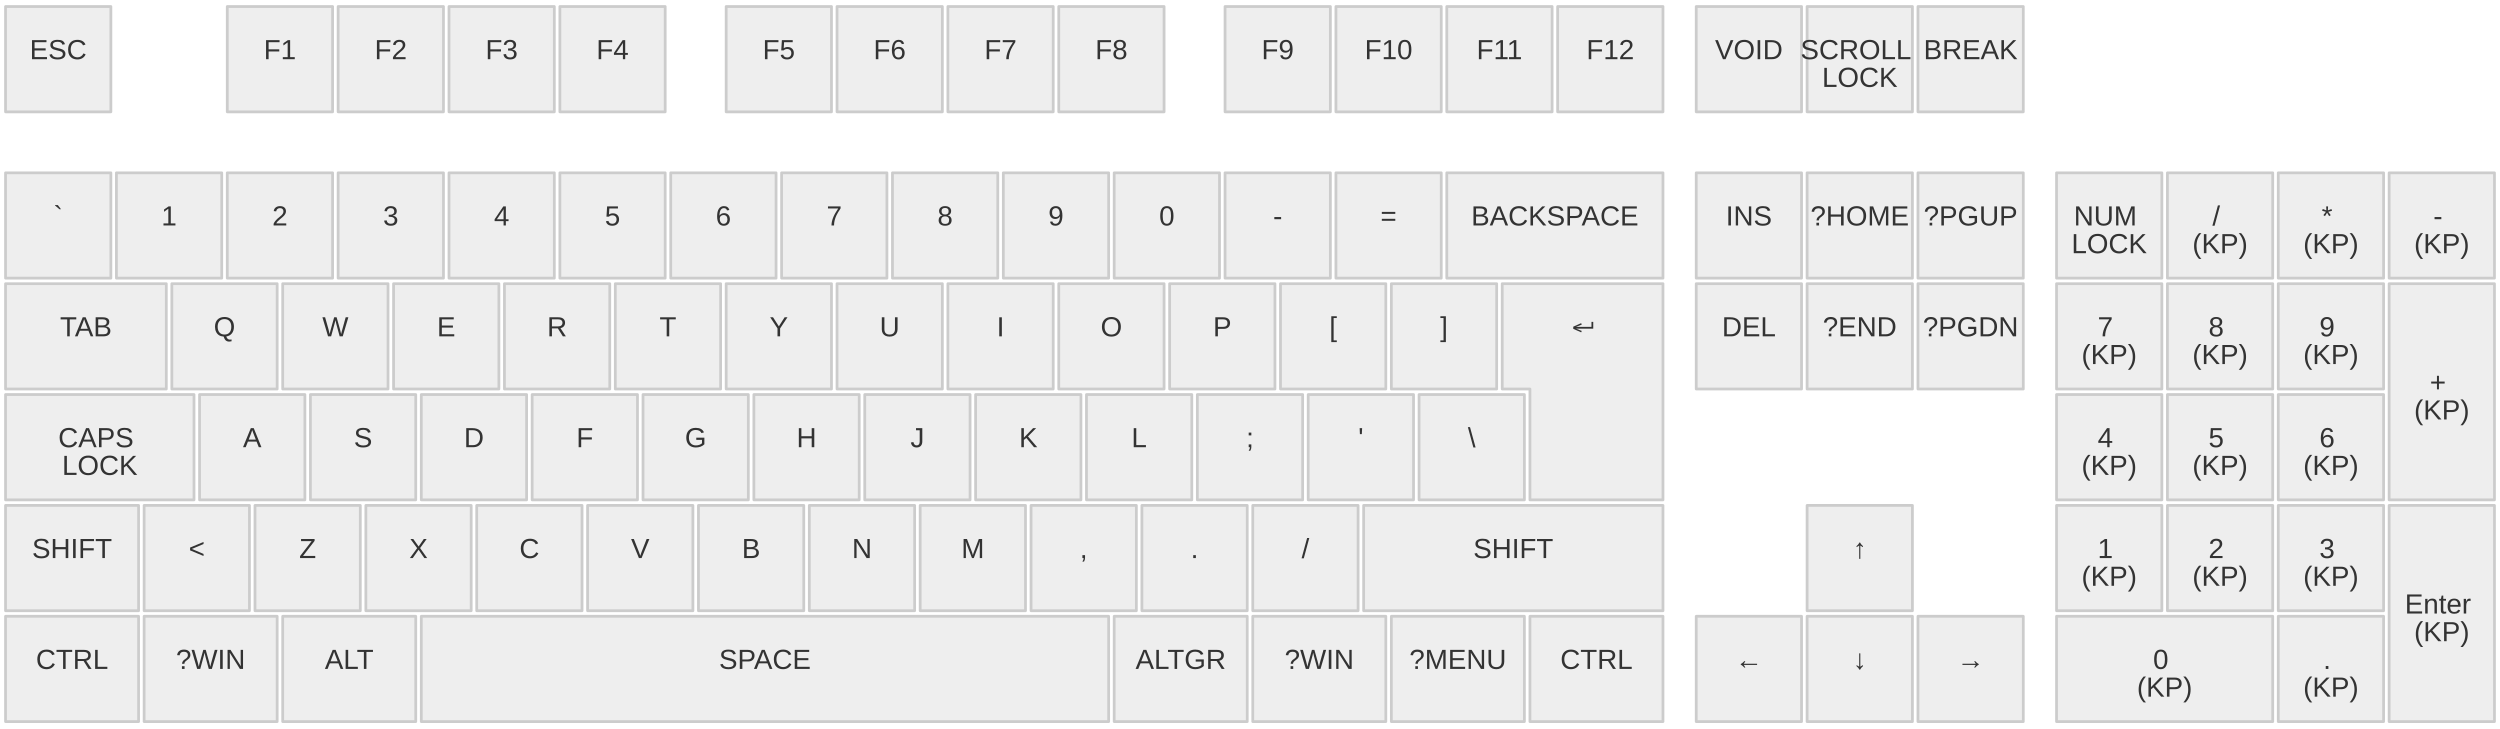
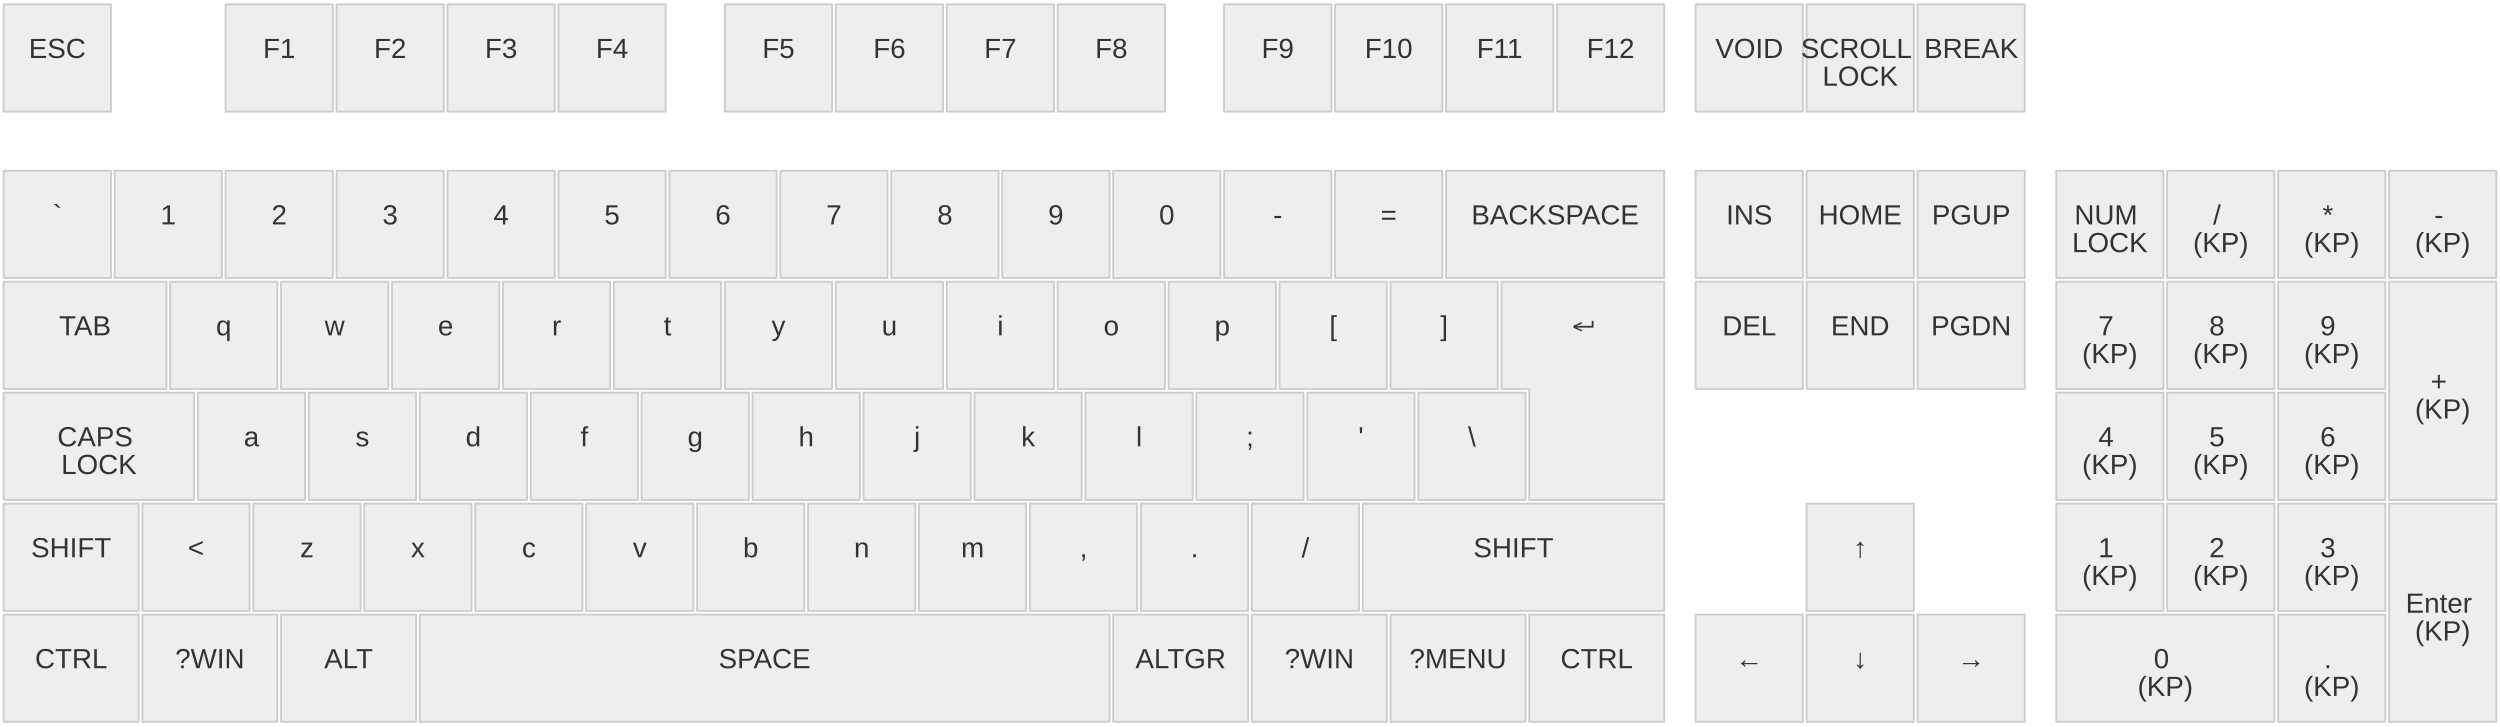
- <svg xmlns="http://www.w3.org/2000/svg" width="903.0" height="263.0" viewBox="-1 -1 902.0 262.0">
-   <g font-family="Arial" font-size="10px" font-size-adjust="0.518">
+ <svg xmlns="http://www.w3.org/2000/svg" width="1353.0" height="393.0" viewBox="-1 -1 1352.0 392.0">
+   <g font-family="Arial" font-size="15px" font-size-adjust="0.518">
    <g fill="#eee" stroke="#ccc" stroke-linejoin="round">
-       <rect x="1" y="1" width="38" height="38" />
-       <rect x="81" y="1" width="38" height="38" />
-       <rect x="121" y="1" width="38" height="38" />
-       <rect x="161" y="1" width="38" height="38" />
-       <rect x="201" y="1" width="38" height="38" />
-       <rect x="261.0" y="1" width="38" height="38" />
-       <rect x="301.0" y="1" width="38" height="38" />
-       <rect x="341.0" y="1" width="38" height="38" />
-       <rect x="381.0" y="1" width="38" height="38" />
-       <rect x="441.0" y="1" width="38" height="38" />
-       <rect x="481.0" y="1" width="38" height="38" />
-       <rect x="521.0" y="1" width="38" height="38" />
-       <rect x="561.0" y="1" width="38" height="38" />
-       <rect x="1" y="61.0" width="38" height="38" />
-       <rect x="41" y="61.0" width="38" height="38" />
-       <rect x="81" y="61.0" width="38" height="38" />
-       <rect x="121" y="61.0" width="38" height="38" />
-       <rect x="161" y="61.0" width="38" height="38" />
-       <rect x="201" y="61.0" width="38" height="38" />
-       <rect x="241" y="61.0" width="38" height="38" />
-       <rect x="281" y="61.0" width="38" height="38" />
-       <rect x="321" y="61.0" width="38" height="38" />
-       <rect x="361" y="61.0" width="38" height="38" />
-       <rect x="401" y="61.0" width="38" height="38" />
-       <rect x="441" y="61.0" width="38" height="38" />
-       <rect x="481" y="61.0" width="38" height="38" />
-       <rect x="521" y="61.0" width="78" height="38" />
-       <rect x="1" y="101.0" width="58.0" height="38" />
-       <rect x="61.0" y="101.0" width="38" height="38" />
-       <rect x="101.0" y="101.0" width="38" height="38" />
-       <rect x="141.0" y="101.0" width="38" height="38" />
-       <rect x="181.0" y="101.0" width="38" height="38" />
-       <rect x="221.0" y="101.0" width="38" height="38" />
-       <rect x="261.0" y="101.0" width="38" height="38" />
-       <rect x="301.0" y="101.0" width="38" height="38" />
-       <rect x="341.0" y="101.0" width="38" height="38" />
-       <rect x="381.0" y="101.0" width="38" height="38" />
-       <rect x="421.0" y="101.0" width="38" height="38" />
-       <rect x="461.0" y="101.0" width="38" height="38" />
-       <rect x="501.0" y="101.0" width="38" height="38" />
-       <rect x="1" y="141.0" width="68.0" height="38" />
-       <rect x="71.0" y="141.0" width="38" height="38" />
-       <rect x="111.0" y="141.0" width="38" height="38" />
-       <rect x="151.0" y="141.0" width="38" height="38" />
-       <rect x="191.0" y="141.0" width="38" height="38" />
-       <rect x="231.0" y="141.0" width="38" height="38" />
-       <rect x="271.0" y="141.0" width="38" height="38" />
-       <rect x="311.0" y="141.0" width="38" height="38" />
-       <rect x="351.0" y="141.0" width="38" height="38" />
-       <rect x="391.0" y="141.0" width="38" height="38" />
-       <rect x="431.0" y="141.0" width="38" height="38" />
-       <rect x="471.0" y="141.0" width="38" height="38" />
-       <rect x="511.0" y="141.0" width="38" height="38" />
-       <polygon points="541.0,101.0 599.0,101.0 599.0,179.0 551.0,179.0 551.0,139.0 541.0,139.0 541.0,101.0" />
-       <rect x="1" y="181.0" width="48.0" height="38" />
-       <rect x="51.0" y="181.0" width="38" height="38" />
-       <rect x="91.0" y="181.0" width="38" height="38" />
-       <rect x="131.0" y="181.0" width="38" height="38" />
-       <rect x="171.0" y="181.0" width="38" height="38" />
-       <rect x="211.0" y="181.0" width="38" height="38" />
-       <rect x="251.0" y="181.0" width="38" height="38" />
-       <rect x="291.0" y="181.0" width="38" height="38" />
-       <rect x="331.0" y="181.0" width="38" height="38" />
-       <rect x="371.0" y="181.0" width="38" height="38" />
-       <rect x="411.0" y="181.0" width="38" height="38" />
-       <rect x="451.0" y="181.0" width="38" height="38" />
-       <rect x="491.0" y="181.0" width="108.0" height="38" />
-       <rect x="1" y="221.0" width="48.0" height="38" />
-       <rect x="51.0" y="221.0" width="48.0" height="38" />
-       <rect x="101.0" y="221.0" width="48.0" height="38" />
-       <rect x="151.0" y="221.0" width="248.0" height="38" />
-       <rect x="401.0" y="221.0" width="48.0" height="38" />
-       <rect x="451.0" y="221.0" width="48.0" height="38" />
-       <rect x="501.0" y="221.0" width="48.0" height="38" />
-       <rect x="551.0" y="221.0" width="48.0" height="38" />
-       <rect x="611.0" y="1" width="38" height="38" />
-       <rect x="651.0" y="1" width="38" height="38" />
-       <rect x="691.0" y="1" width="38" height="38" />
-       <rect x="611.0" y="61.0" width="38" height="38" />
-       <rect x="651.0" y="61.0" width="38" height="38" />
-       <rect x="691.0" y="61.0" width="38" height="38" />
-       <rect x="611.0" y="101.0" width="38" height="38" />
-       <rect x="651.0" y="101.0" width="38" height="38" />
-       <rect x="691.0" y="101.0" width="38" height="38" />
-       <rect x="651.0" y="181.0" width="38" height="38" />
-       <rect x="611.0" y="221.0" width="38" height="38" />
-       <rect x="651.0" y="221.0" width="38" height="38" />
-       <rect x="691.0" y="221.0" width="38" height="38" />
-       <rect x="741.0" y="61.0" width="38" height="38" />
-       <rect x="781.0" y="61.0" width="38" height="38" />
-       <rect x="821.0" y="61.0" width="38" height="38" />
-       <rect x="861.0" y="61.0" width="38" height="38" />
-       <rect x="741.0" y="101.0" width="38" height="38" />
-       <rect x="781.0" y="101.0" width="38" height="38" />
-       <rect x="821.0" y="101.0" width="38" height="38" />
-       <rect x="741.0" y="141.0" width="38" height="38" />
-       <rect x="781.0" y="141.0" width="38" height="38" />
-       <rect x="821.0" y="141.0" width="38" height="38" />
-       <rect x="861.0" y="101.0" width="38" height="78.0" />
-       <rect x="741.0" y="181.0" width="38" height="38" />
-       <rect x="781.0" y="181.0" width="38" height="38" />
-       <rect x="821.0" y="181.0" width="38" height="38" />
-       <rect x="741.0" y="221.0" width="78" height="38" />
-       <rect x="821.0" y="221.0" width="38" height="38" />
-       <rect x="861.0" y="181.0" width="38" height="78.0" />
+       <rect x="1" y="1" width="58" height="58" />
+       <rect x="121" y="1" width="58" height="58" />
+       <rect x="181" y="1" width="58" height="58" />
+       <rect x="241" y="1" width="58" height="58" />
+       <rect x="301" y="1" width="58" height="58" />
+       <rect x="391.0" y="1" width="58" height="58" />
+       <rect x="451.0" y="1" width="58" height="58" />
+       <rect x="511.0" y="1" width="58" height="58" />
+       <rect x="571.0" y="1" width="58" height="58" />
+       <rect x="661.0" y="1" width="58" height="58" />
+       <rect x="721.0" y="1" width="58" height="58" />
+       <rect x="781.0" y="1" width="58" height="58" />
+       <rect x="841.0" y="1" width="58" height="58" />
+       <rect x="1" y="91.0" width="58" height="58" />
+       <rect x="61" y="91.0" width="58" height="58" />
+       <rect x="121" y="91.0" width="58" height="58" />
+       <rect x="181" y="91.0" width="58" height="58" />
+       <rect x="241" y="91.0" width="58" height="58" />
+       <rect x="301" y="91.0" width="58" height="58" />
+       <rect x="361" y="91.0" width="58" height="58" />
+       <rect x="421" y="91.0" width="58" height="58" />
+       <rect x="481" y="91.0" width="58" height="58" />
+       <rect x="541" y="91.0" width="58" height="58" />
+       <rect x="601" y="91.0" width="58" height="58" />
+       <rect x="661" y="91.0" width="58" height="58" />
+       <rect x="721" y="91.0" width="58" height="58" />
+       <rect x="781" y="91.0" width="118" height="58" />
+       <rect x="1" y="151.0" width="88.0" height="58" />
+       <rect x="91.0" y="151.0" width="58" height="58" />
+       <rect x="151.0" y="151.0" width="58" height="58" />
+       <rect x="211.0" y="151.0" width="58" height="58" />
+       <rect x="271.0" y="151.0" width="58" height="58" />
+       <rect x="331.0" y="151.0" width="58" height="58" />
+       <rect x="391.0" y="151.0" width="58" height="58" />
+       <rect x="451.0" y="151.0" width="58" height="58" />
+       <rect x="511.0" y="151.0" width="58" height="58" />
+       <rect x="571.0" y="151.0" width="58" height="58" />
+       <rect x="631.0" y="151.0" width="58" height="58" />
+       <rect x="691.0" y="151.0" width="58" height="58" />
+       <rect x="751.0" y="151.0" width="58" height="58" />
+       <rect x="1" y="211.0" width="103.0" height="58" />
+       <rect x="106.0" y="211.0" width="58" height="58" />
+       <rect x="166.0" y="211.0" width="58" height="58" />
+       <rect x="226.0" y="211.0" width="58" height="58" />
+       <rect x="286.0" y="211.0" width="58" height="58" />
+       <rect x="346.0" y="211.0" width="58" height="58" />
+       <rect x="406.0" y="211.0" width="58" height="58" />
+       <rect x="466.0" y="211.0" width="58" height="58" />
+       <rect x="526.0" y="211.0" width="58" height="58" />
+       <rect x="586.0" y="211.0" width="58" height="58" />
+       <rect x="646.0" y="211.0" width="58" height="58" />
+       <rect x="706.0" y="211.0" width="58" height="58" />
+       <rect x="766.0" y="211.0" width="58" height="58" />
+       <polygon points="811.0,151.0 899.0,151.0 899.0,269.0 826.0,269.0 826.0,209.0 811.0,209.0 811.0,151.0" />
+       <rect x="1" y="271.0" width="73.0" height="58" />
+       <rect x="76.0" y="271.0" width="58" height="58" />
+       <rect x="136.0" y="271.0" width="58" height="58" />
+       <rect x="196.0" y="271.0" width="58" height="58" />
+       <rect x="256.0" y="271.0" width="58" height="58" />
+       <rect x="316.0" y="271.0" width="58" height="58" />
+       <rect x="376.0" y="271.0" width="58" height="58" />
+       <rect x="436.0" y="271.0" width="58" height="58" />
+       <rect x="496.0" y="271.0" width="58" height="58" />
+       <rect x="556.0" y="271.0" width="58" height="58" />
+       <rect x="616.0" y="271.0" width="58" height="58" />
+       <rect x="676.0" y="271.0" width="58" height="58" />
+       <rect x="736.0" y="271.0" width="163.0" height="58" />
+       <rect x="1" y="331.0" width="73.0" height="58" />
+       <rect x="76.0" y="331.0" width="73.0" height="58" />
+       <rect x="151.0" y="331.0" width="73.0" height="58" />
+       <rect x="226.0" y="331.0" width="373.0" height="58" />
+       <rect x="601.0" y="331.0" width="73.0" height="58" />
+       <rect x="676.0" y="331.0" width="73.0" height="58" />
+       <rect x="751.0" y="331.0" width="73.0" height="58" />
+       <rect x="826.0" y="331.0" width="73.0" height="58" />
+       <rect x="916.0" y="1" width="58" height="58" />
+       <rect x="976.0" y="1" width="58" height="58" />
+       <rect x="1036.0" y="1" width="58" height="58" />
+       <rect x="916.0" y="91.0" width="58" height="58" />
+       <rect x="976.0" y="91.0" width="58" height="58" />
+       <rect x="1036.0" y="91.0" width="58" height="58" />
+       <rect x="916.0" y="151.0" width="58" height="58" />
+       <rect x="976.0" y="151.0" width="58" height="58" />
+       <rect x="1036.0" y="151.0" width="58" height="58" />
+       <rect x="976.0" y="271.0" width="58" height="58" />
+       <rect x="916.0" y="331.0" width="58" height="58" />
+       <rect x="976.0" y="331.0" width="58" height="58" />
+       <rect x="1036.0" y="331.0" width="58" height="58" />
+       <rect x="1111.0" y="91.0" width="58" height="58" />
+       <rect x="1171.0" y="91.0" width="58" height="58" />
+       <rect x="1231.0" y="91.0" width="58" height="58" />
+       <rect x="1291.0" y="91.0" width="58" height="58" />
+       <rect x="1111.0" y="151.0" width="58" height="58" />
+       <rect x="1171.0" y="151.0" width="58" height="58" />
+       <rect x="1231.0" y="151.0" width="58" height="58" />
+       <rect x="1111.0" y="211.0" width="58" height="58" />
+       <rect x="1171.0" y="211.0" width="58" height="58" />
+       <rect x="1231.0" y="211.0" width="58" height="58" />
+       <rect x="1291.0" y="151.0" width="58" height="118.0" />
+       <rect x="1111.0" y="271.0" width="58" height="58" />
+       <rect x="1171.0" y="271.0" width="58" height="58" />
+       <rect x="1231.0" y="271.0" width="58" height="58" />
+       <rect x="1111.0" y="331.0" width="118" height="58" />
+       <rect x="1231.0" y="331.0" width="58" height="58" />
+       <rect x="1291.0" y="271.0" width="58" height="118.0" />
    </g>
    <g fill="#333" text-anchor="middle" text-align="center">
-       <text x="20.0" y="20.0">ESC</text>
-       <text x="100.0" y="20.0">F1</text>
-       <text x="140.0" y="20.0">F2</text>
-       <text x="180.0" y="20.0">F3</text>
-       <text x="220.0" y="20.0">F4</text>
-       <text x="280.0" y="20.0">F5</text>
-       <text x="320.0" y="20.0">F6</text>
-       <text x="360.0" y="20.0">F7</text>
-       <text x="400.0" y="20.0">F8</text>
-       <text x="460.0" y="20.0">F9</text>
-       <text x="500.0" y="20.0">F10</text>
-       <text x="540.0" y="20.0">F11</text>
-       <text x="580.0" y="20.0">F12</text>
-       <text x="20.0" y="80.0">`</text>
-       <text x="60.0" y="80.0">1</text>
-       <text x="100.0" y="80.0">2</text>
-       <text x="140.0" y="80.0">3</text>
-       <text x="180.0" y="80.0">4</text>
-       <text x="220.0" y="80.0">5</text>
-       <text x="260.0" y="80.0">6</text>
-       <text x="300.0" y="80.0">7</text>
-       <text x="340.0" y="80.0">8</text>
-       <text x="380.0" y="80.0">9</text>
-       <text x="420.0" y="80.0">0</text>
-       <text x="460.0" y="80.0">-</text>
-       <text x="500.0" y="80.0">=</text>
-       <text x="560.0" y="80.0">BACKSPACE</text>
-       <text x="30.0" y="120.0">TAB</text>
-       <text x="80.0" y="120.0">Q</text>
-       <text x="120.0" y="120.0">W</text>
-       <text x="160.0" y="120.0">E</text>
-       <text x="200.0" y="120.0">R</text>
-       <text x="240.0" y="120.0">T</text>
-       <text x="280.0" y="120.0">Y</text>
-       <text x="320.0" y="120.0">U</text>
-       <text x="360.0" y="120.0">I</text>
-       <text x="400.0" y="120.0">O</text>
-       <text x="440.0" y="120.0">P</text>
-       <text x="480.0" y="120.0">[</text>
-       <text x="520.0" y="120.0">]</text>
-       <text x="35.0" y="160.0">
-         <tspan x="35.0" dy="0">CAPS</tspan>
-         <tspan x="35.0" dy="1em">LOCK</tspan>
-       </text>
-       <text x="90.0" y="160.0">A</text>
-       <text x="130.0" y="160.0">S</text>
-       <text x="170.0" y="160.0">D</text>
-       <text x="210.0" y="160.0">F</text>
-       <text x="250.0" y="160.0">G</text>
-       <text x="290.0" y="160.0">H</text>
-       <text x="330.0" y="160.0">J</text>
-       <text x="370.0" y="160.0">K</text>
-       <text x="410.0" y="160.0">L</text>
-       <text x="450.0" y="160.0">;</text>
-       <text x="490.0" y="160.0">'</text>
-       <text x="530.0" y="160.0">\</text>
-       <text x="570.0" y="120.0">↵</text>
-       <text x="25.0" y="200.0">SHIFT</text>
-       <text x="70.0" y="200.0">&lt;</text>
-       <text x="110.0" y="200.0">Z</text>
-       <text x="150.0" y="200.0">X</text>
-       <text x="190.0" y="200.0">C</text>
-       <text x="230.0" y="200.0">V</text>
-       <text x="270.0" y="200.0">B</text>
-       <text x="310.0" y="200.0">N</text>
-       <text x="350.0" y="200.0">M</text>
-       <text x="390.0" y="200.0">,</text>
-       <text x="430.0" y="200.0">.</text>
-       <text x="470.0" y="200.0">/</text>
-       <text x="545.0" y="200.0">SHIFT</text>
-       <text x="25.0" y="240.0">CTRL</text>
-       <text x="75.0" y="240.0">?WIN</text>
-       <text x="125.0" y="240.0">ALT</text>
-       <text x="275.0" y="240.0">SPACE</text>
-       <text x="425.0" y="240.0">ALTGR</text>
-       <text x="475.0" y="240.0">?WIN</text>
-       <text x="525.0" y="240.0">?MENU</text>
-       <text x="575.0" y="240.0">CTRL</text>
-       <text x="630.0" y="20.0">VOID</text>
-       <text x="670.0" y="20.0">
-         <tspan x="670.0" dy="0">SCROLL</tspan>
-         <tspan x="670.0" dy="1em">LOCK</tspan>
-       </text>
-       <text x="710.0" y="20.0">BREAK</text>
-       <text x="630.0" y="80.0">INS</text>
-       <text x="670.0" y="80.0">?HOME</text>
-       <text x="710.0" y="80.0">?PGUP</text>
-       <text x="630.0" y="120.0">DEL</text>
-       <text x="670.0" y="120.0">?END</text>
-       <text x="710.0" y="120.0">?PGDN</text>
-       <text x="670.0" y="200.0">↑</text>
-       <text x="630.0" y="240.0">←</text>
-       <text x="670.0" y="240.0">↓</text>
-       <text x="710.0" y="240.0">→</text>
-       <text x="760.0" y="80.0">
-         <tspan x="760.0" dy="0">NUM</tspan>
-         <tspan x="760.0" dy="1em">LOCK</tspan>
-       </text>
-       <text x="800.0" y="80.0">
-         <tspan x="800.0" dy="0">/</tspan>
-         <tspan x="800.0" dy="1em">(KP)</tspan>
-       </text>
-       <text x="840.0" y="80.0">
-         <tspan x="840.0" dy="0">*</tspan>
-         <tspan x="840.0" dy="1em">(KP)</tspan>
-       </text>
-       <text x="880.0" y="80.0">
-         <tspan x="880.0" dy="0">-</tspan>
-         <tspan x="880.0" dy="1em">(KP)</tspan>
-       </text>
-       <text x="760.0" y="120.0">
-         <tspan x="760.0" dy="0">7</tspan>
-         <tspan x="760.0" dy="1em">(KP)</tspan>
-       </text>
-       <text x="800.0" y="120.0">
-         <tspan x="800.0" dy="0">8</tspan>
-         <tspan x="800.0" dy="1em">(KP)</tspan>
-       </text>
-       <text x="840.0" y="120.0">
-         <tspan x="840.0" dy="0">9</tspan>
-         <tspan x="840.0" dy="1em">(KP)</tspan>
-       </text>
-       <text x="760.0" y="160.0">
-         <tspan x="760.0" dy="0">4</tspan>
-         <tspan x="760.0" dy="1em">(KP)</tspan>
-       </text>
-       <text x="800.0" y="160.0">
-         <tspan x="800.0" dy="0">5</tspan>
-         <tspan x="800.0" dy="1em">(KP)</tspan>
-       </text>
-       <text x="840.0" y="160.0">
-         <tspan x="840.0" dy="0">6</tspan>
-         <tspan x="840.0" dy="1em">(KP)</tspan>
-       </text>
-       <text x="880.0" y="140.0">
-         <tspan x="880.0" dy="0">+</tspan>
-         <tspan x="880.0" dy="1em">(KP)</tspan>
-       </text>
-       <text x="760.0" y="200.0">
-         <tspan x="760.0" dy="0">1</tspan>
-         <tspan x="760.0" dy="1em">(KP)</tspan>
-       </text>
-       <text x="800.0" y="200.0">
-         <tspan x="800.0" dy="0">2</tspan>
-         <tspan x="800.0" dy="1em">(KP)</tspan>
-       </text>
-       <text x="840.0" y="200.0">
-         <tspan x="840.0" dy="0">3</tspan>
-         <tspan x="840.0" dy="1em">(KP)</tspan>
-       </text>
-       <text x="780.0" y="240.0">
-         <tspan x="780.0" dy="0">0</tspan>
-         <tspan x="780.0" dy="1em">(KP)</tspan>
-       </text>
-       <text x="840.0" y="240.0">
-         <tspan x="840.0" dy="0">.</tspan>
-         <tspan x="840.0" dy="1em">(KP)</tspan>
-       </text>
-       <text x="880.0" y="220.0">
-         <tspan x="880.0" dy="0">Enter</tspan>
-         <tspan x="880.0" dy="1em">(KP)</tspan>
+       <text x="30.0" y="30.0">ESC</text>
+       <text x="150.0" y="30.0">F1</text>
+       <text x="210.0" y="30.0">F2</text>
+       <text x="270.0" y="30.0">F3</text>
+       <text x="330.0" y="30.0">F4</text>
+       <text x="420.0" y="30.0">F5</text>
+       <text x="480.0" y="30.0">F6</text>
+       <text x="540.0" y="30.0">F7</text>
+       <text x="600.0" y="30.0">F8</text>
+       <text x="690.0" y="30.0">F9</text>
+       <text x="750.0" y="30.0">F10</text>
+       <text x="810.0" y="30.0">F11</text>
+       <text x="870.0" y="30.0">F12</text>
+       <text x="30.0" y="120.0">`</text>
+       <text x="90.0" y="120.0">1</text>
+       <text x="150.0" y="120.0">2</text>
+       <text x="210.0" y="120.0">3</text>
+       <text x="270.0" y="120.0">4</text>
+       <text x="330.0" y="120.0">5</text>
+       <text x="390.0" y="120.0">6</text>
+       <text x="450.0" y="120.0">7</text>
+       <text x="510.0" y="120.0">8</text>
+       <text x="570.0" y="120.0">9</text>
+       <text x="630.0" y="120.0">0</text>
+       <text x="690.0" y="120.0">-</text>
+       <text x="750.0" y="120.0">=</text>
+       <text x="840.0" y="120.0">BACKSPACE</text>
+       <text x="45.0" y="180.0">TAB</text>
+       <text x="120.0" y="180.0">q</text>
+       <text x="180.0" y="180.0">w</text>
+       <text x="240.0" y="180.0">e</text>
+       <text x="300.0" y="180.0">r</text>
+       <text x="360.0" y="180.0">t</text>
+       <text x="420.0" y="180.0">y</text>
+       <text x="480.0" y="180.0">u</text>
+       <text x="540.0" y="180.0">i</text>
+       <text x="600.0" y="180.0">o</text>
+       <text x="660.0" y="180.0">p</text>
+       <text x="720.0" y="180.0">[</text>
+       <text x="780.0" y="180.0">]</text>
+       <text x="52.5" y="240.0">
+         <tspan x="52.5" dy="0">CAPS</tspan>
+         <tspan x="52.5" dy="1em">LOCK</tspan>
+       </text>
+       <text x="135.0" y="240.0">a</text>
+       <text x="195.0" y="240.0">s</text>
+       <text x="255.0" y="240.0">d</text>
+       <text x="315.0" y="240.0">f</text>
+       <text x="375.0" y="240.0">g</text>
+       <text x="435.0" y="240.0">h</text>
+       <text x="495.0" y="240.0">j</text>
+       <text x="555.0" y="240.0">k</text>
+       <text x="615.0" y="240.0">l</text>
+       <text x="675.0" y="240.0">;</text>
+       <text x="735.0" y="240.0">'</text>
+       <text x="795.0" y="240.0">\</text>
+       <text x="855.0" y="180.0">↵</text>
+       <text x="37.5" y="300.0">SHIFT</text>
+       <text x="105.0" y="300.0">&lt;</text>
+       <text x="165.0" y="300.0">z</text>
+       <text x="225.0" y="300.0">x</text>
+       <text x="285.0" y="300.0">c</text>
+       <text x="345.0" y="300.0">v</text>
+       <text x="405.0" y="300.0">b</text>
+       <text x="465.0" y="300.0">n</text>
+       <text x="525.0" y="300.0">m</text>
+       <text x="585.0" y="300.0">,</text>
+       <text x="645.0" y="300.0">.</text>
+       <text x="705.0" y="300.0">/</text>
+       <text x="817.5" y="300.0">SHIFT</text>
+       <text x="37.5" y="360.0">CTRL</text>
+       <text x="112.5" y="360.0">?WIN</text>
+       <text x="187.5" y="360.0">ALT</text>
+       <text x="412.5" y="360.0">SPACE</text>
+       <text x="637.5" y="360.0">ALTGR</text>
+       <text x="712.5" y="360.0">?WIN</text>
+       <text x="787.5" y="360.0">?MENU</text>
+       <text x="862.5" y="360.0">CTRL</text>
+       <text x="945.0" y="30.0">VOID</text>
+       <text x="1005.0" y="30.0">
+         <tspan x="1005.0" dy="0">SCROLL</tspan>
+         <tspan x="1005.0" dy="1em">LOCK</tspan>
+       </text>
+       <text x="1065.0" y="30.0">BREAK</text>
+       <text x="945.0" y="120.0">INS</text>
+       <text x="1005.0" y="120.0">HOME</text>
+       <text x="1065.0" y="120.0">PGUP</text>
+       <text x="945.0" y="180.0">DEL</text>
+       <text x="1005.0" y="180.0">END</text>
+       <text x="1065.0" y="180.0">PGDN</text>
+       <text x="1005.0" y="300.0">↑</text>
+       <text x="945.0" y="360.0">←</text>
+       <text x="1005.0" y="360.0">↓</text>
+       <text x="1065.0" y="360.0">→</text>
+       <text x="1140.0" y="120.0">
+         <tspan x="1140.0" dy="0">NUM</tspan>
+         <tspan x="1140.0" dy="1em">LOCK</tspan>
+       </text>
+       <text x="1200.0" y="120.0">
+         <tspan x="1200.0" dy="0">/</tspan>
+         <tspan x="1200.0" dy="1em">(KP)</tspan>
+       </text>
+       <text x="1260.0" y="120.0">
+         <tspan x="1260.0" dy="0">*</tspan>
+         <tspan x="1260.0" dy="1em">(KP)</tspan>
+       </text>
+       <text x="1320.0" y="120.0">
+         <tspan x="1320.0" dy="0">-</tspan>
+         <tspan x="1320.0" dy="1em">(KP)</tspan>
+       </text>
+       <text x="1140.0" y="180.0">
+         <tspan x="1140.0" dy="0">7</tspan>
+         <tspan x="1140.0" dy="1em">(KP)</tspan>
+       </text>
+       <text x="1200.0" y="180.0">
+         <tspan x="1200.0" dy="0">8</tspan>
+         <tspan x="1200.0" dy="1em">(KP)</tspan>
+       </text>
+       <text x="1260.0" y="180.0">
+         <tspan x="1260.0" dy="0">9</tspan>
+         <tspan x="1260.0" dy="1em">(KP)</tspan>
+       </text>
+       <text x="1140.0" y="240.0">
+         <tspan x="1140.0" dy="0">4</tspan>
+         <tspan x="1140.0" dy="1em">(KP)</tspan>
+       </text>
+       <text x="1200.0" y="240.0">
+         <tspan x="1200.0" dy="0">5</tspan>
+         <tspan x="1200.0" dy="1em">(KP)</tspan>
+       </text>
+       <text x="1260.0" y="240.0">
+         <tspan x="1260.0" dy="0">6</tspan>
+         <tspan x="1260.0" dy="1em">(KP)</tspan>
+       </text>
+       <text x="1320.0" y="210.0">
+         <tspan x="1320.0" dy="0">+</tspan>
+         <tspan x="1320.0" dy="1em">(KP)</tspan>
+       </text>
+       <text x="1140.0" y="300.0">
+         <tspan x="1140.0" dy="0">1</tspan>
+         <tspan x="1140.0" dy="1em">(KP)</tspan>
+       </text>
+       <text x="1200.0" y="300.0">
+         <tspan x="1200.0" dy="0">2</tspan>
+         <tspan x="1200.0" dy="1em">(KP)</tspan>
+       </text>
+       <text x="1260.0" y="300.0">
+         <tspan x="1260.0" dy="0">3</tspan>
+         <tspan x="1260.0" dy="1em">(KP)</tspan>
+       </text>
+       <text x="1170.0" y="360.0">
+         <tspan x="1170.0" dy="0">0</tspan>
+         <tspan x="1170.0" dy="1em">(KP)</tspan>
+       </text>
+       <text x="1260.0" y="360.0">
+         <tspan x="1260.0" dy="0">.</tspan>
+         <tspan x="1260.0" dy="1em">(KP)</tspan>
+       </text>
+       <text x="1320.0" y="330.0">
+         <tspan x="1320.0" dy="0">Enter</tspan>
+         <tspan x="1320.0" dy="1em">(KP)</tspan>
      </text>
    </g>
  </g>
</svg>
